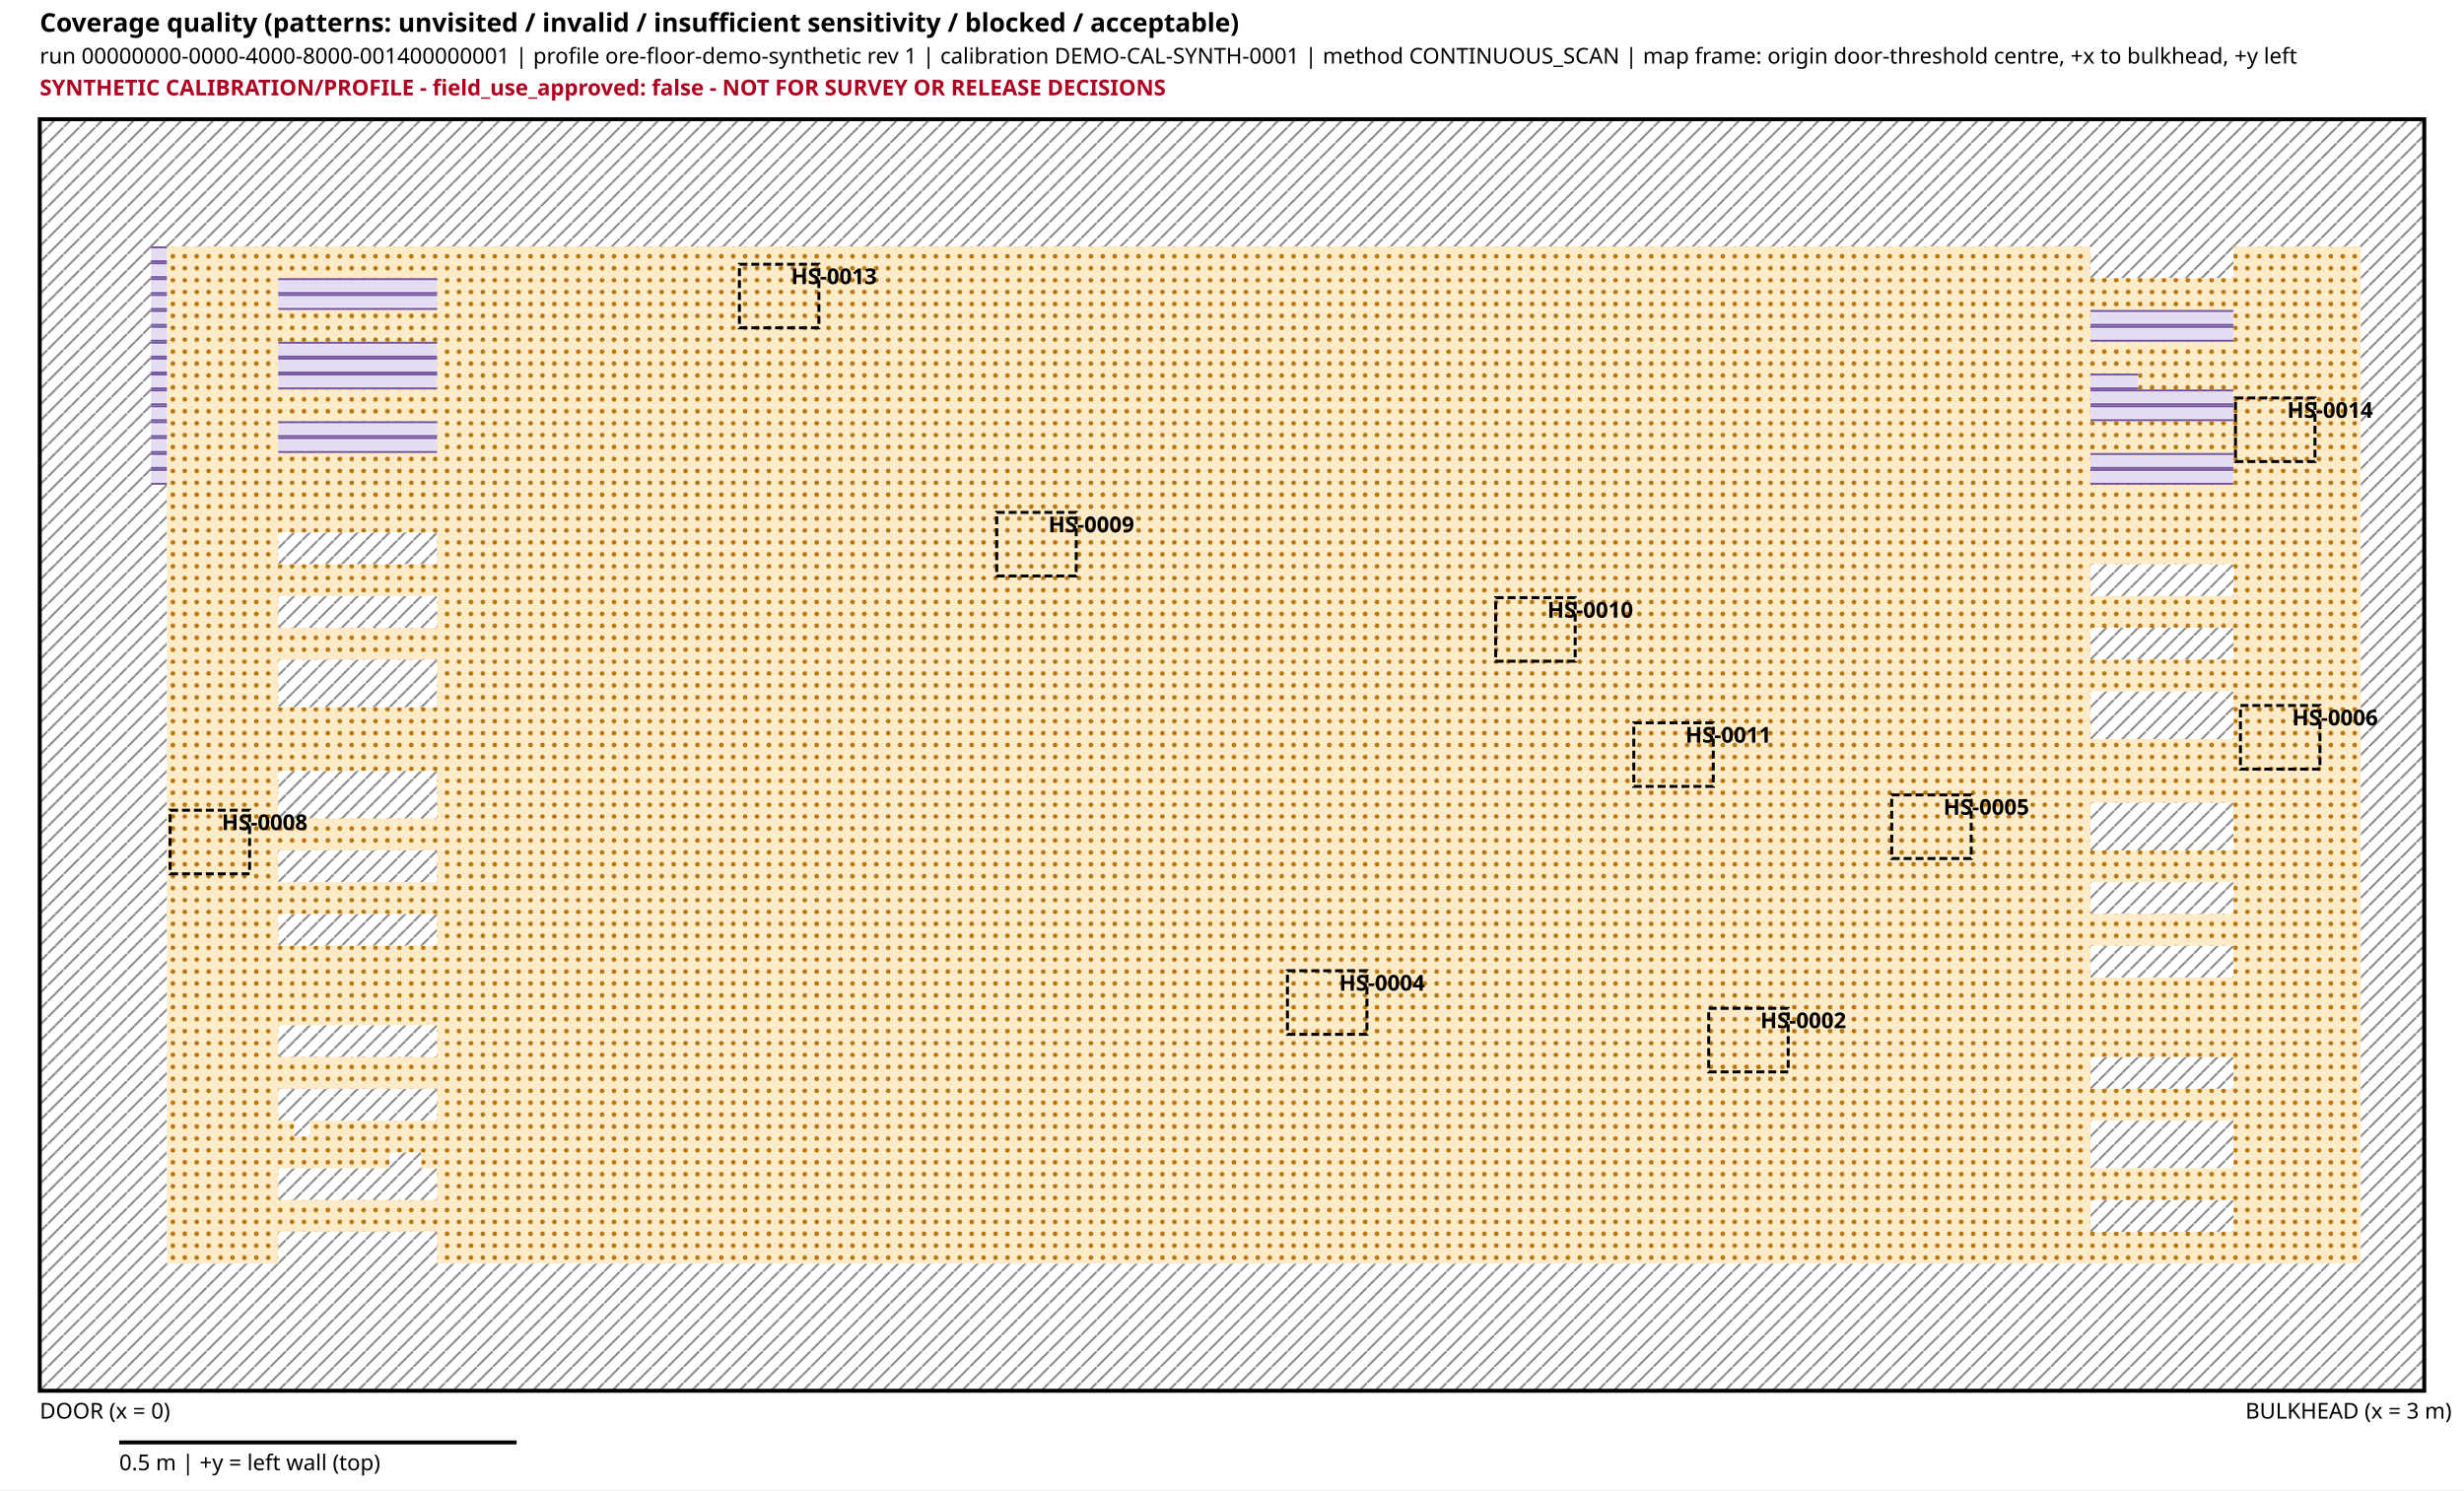
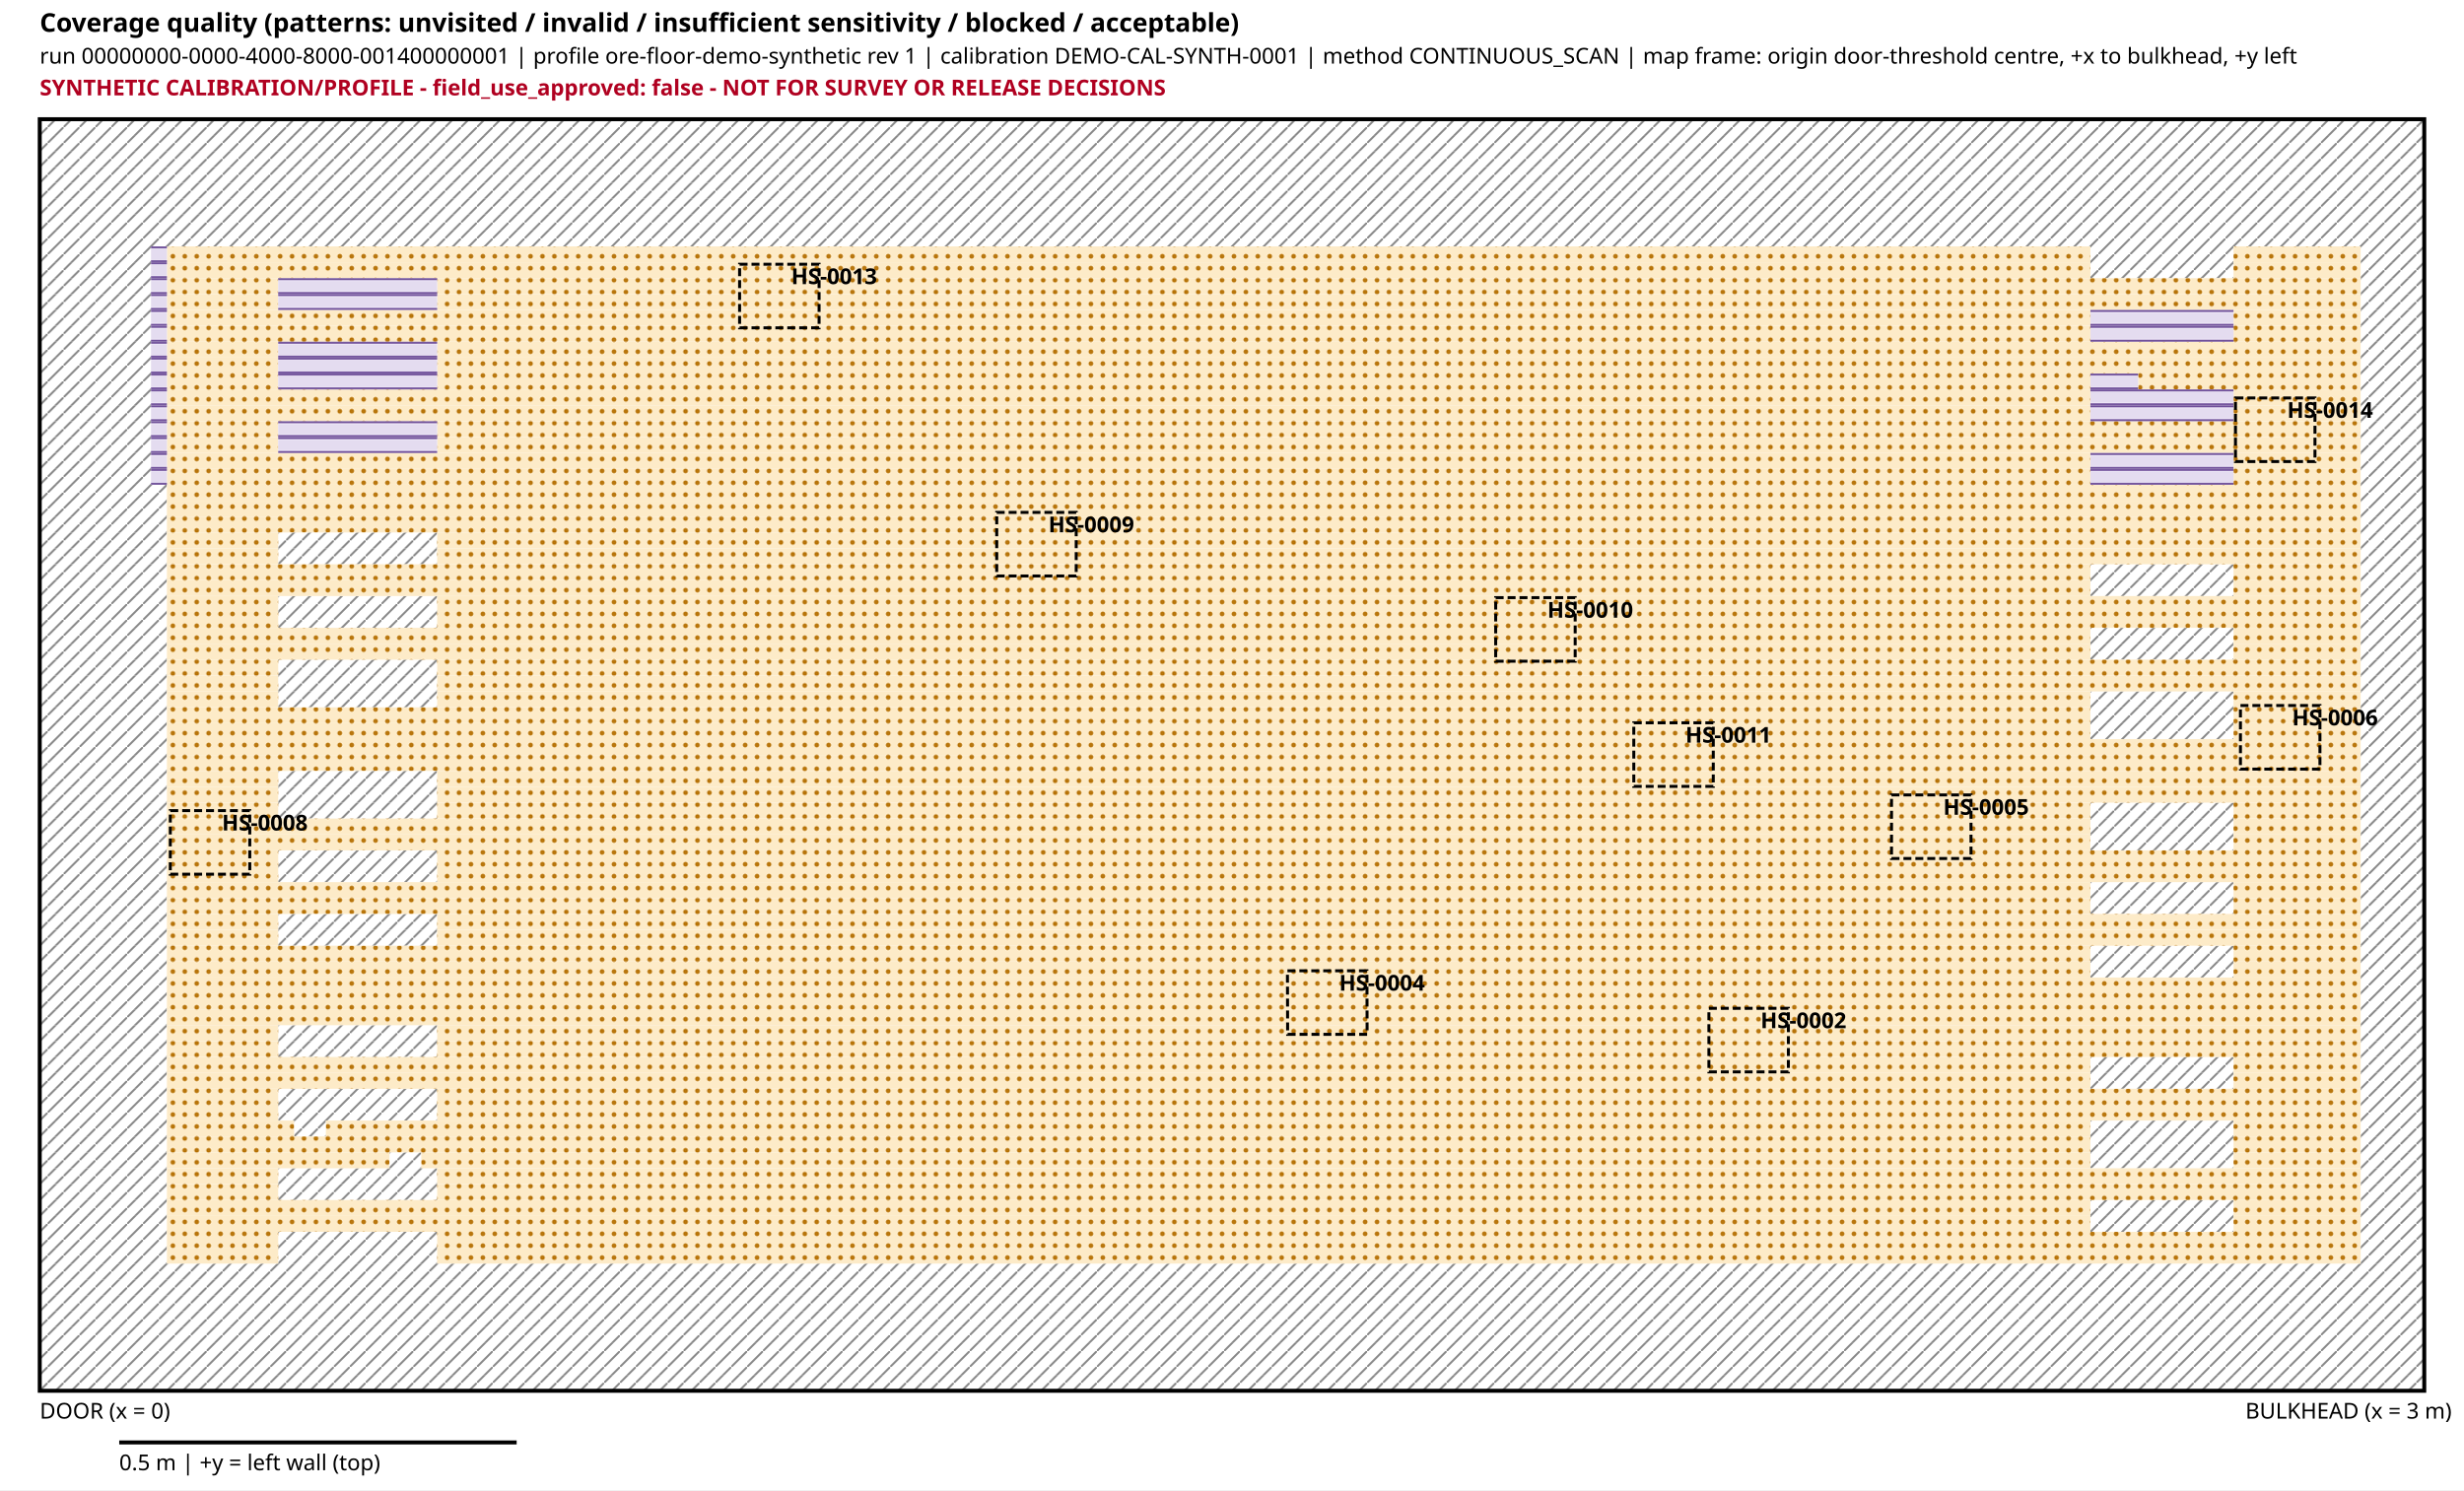
<svg xmlns="http://www.w3.org/2000/svg" width="1240" height="750" viewBox="0 0 1240 750" font-family="sans-serif" font-size="11">
  <defs>
    <pattern id="p-UNVISITED" width="8" height="8" patternUnits="userSpaceOnUse">
      <rect width="8" height="8" fill="#fff" />
      <path d="M0 8L8 0" stroke="#888" stroke-width="1" />
    </pattern>
    <pattern id="p-INVALID_DATA" width="8" height="8" patternUnits="userSpaceOnUse">
      <rect width="8" height="8" fill="#f6d5d5" />
      <path d="M0 0L8 8M0 8L8 0" stroke="#c83c3c" stroke-width="1" />
    </pattern>
    <pattern id="p-INSUFFICIENT_SENSITIVITY" width="6" height="6" patternUnits="userSpaceOnUse">
      <rect width="6" height="6" fill="#fdebc8" />
      <circle cx="3" cy="3" r="1.2" fill="#b9770e" />
    </pattern>
    <pattern id="p-BLOCKED" width="8" height="8" patternUnits="userSpaceOnUse">
      <rect width="8" height="8" fill="#e4dcf0" />
      <path d="M0 4H8" stroke="#785aa0" stroke-width="2" />
    </pattern>
    <pattern id="p-EXCLUDED" width="8" height="8" patternUnits="userSpaceOnUse">
      <rect width="8" height="8" fill="#5a5a5a" />
    </pattern>
    <pattern id="p-ACCEPTABLE" width="8" height="8" patternUnits="userSpaceOnUse">
      <rect width="8" height="8" fill="#2e8b57" />
    </pattern>
  </defs>
  <rect width="1240" height="750" fill="#fff" />
  <text x="20" y="16" font-size="13" font-weight="bold">Coverage quality (patterns: unvisited / invalid / insufficient sensitivity / blocked / acceptable)</text>
  <text x="20" y="32">run 00000000-0000-4000-8000-001400000001 | profile ore-floor-demo-synthetic rev 1 | calibration DEMO-CAL-SYNTH-0001 | method CONTINUOUS_SCAN | map frame: origin door-threshold centre, +x to bulkhead, +y left</text>
  <text x="20" y="48" fill="#b00020" font-weight="bold">SYNTHETIC CALIBRATION/PROFILE - field_use_approved: false - NOT FOR SURVEY OR RELEASE DECISIONS</text>
  <rect x="20.0" y="692.0" width="1200.0" height="8.0" fill="url(#p-UNVISITED)" />
  <rect x="20.0" y="684.0" width="1200.0" height="8.0" fill="url(#p-UNVISITED)" />
  <rect x="20.0" y="676.0" width="1200.0" height="8.0" fill="url(#p-UNVISITED)" />
  <rect x="20.0" y="668.0" width="1200.0" height="8.0" fill="url(#p-UNVISITED)" />
  <rect x="20.0" y="660.0" width="1200.0" height="8.0" fill="url(#p-UNVISITED)" />
  <rect x="20.0" y="652.0" width="1200.0" height="8.0" fill="url(#p-UNVISITED)" />
  <rect x="20.0" y="644.0" width="1200.0" height="8.0" fill="url(#p-UNVISITED)" />
  <rect x="20.0" y="636.0" width="1200.0" height="8.0" fill="url(#p-UNVISITED)" />
  <rect x="20.0" y="628.0" width="64.0" height="8.0" fill="url(#p-UNVISITED)" />
  <rect x="140.0" y="628.0" width="80.0" height="8.0" fill="url(#p-UNVISITED)" />
  <rect x="1188.0" y="628.0" width="32.0" height="8.0" fill="url(#p-UNVISITED)" />
  <rect x="20.0" y="620.0" width="64.0" height="8.0" fill="url(#p-UNVISITED)" />
  <rect x="140.0" y="620.0" width="80.0" height="8.0" fill="url(#p-UNVISITED)" />
  <rect x="1188.0" y="620.0" width="32.0" height="8.0" fill="url(#p-UNVISITED)" />
  <rect x="20.0" y="612.0" width="64.0" height="8.0" fill="url(#p-UNVISITED)" />
  <rect x="1052.0" y="612.0" width="72.0" height="8.0" fill="url(#p-UNVISITED)" />
  <rect x="1188.0" y="612.0" width="32.0" height="8.0" fill="url(#p-UNVISITED)" />
  <rect x="20.0" y="604.0" width="64.0" height="8.0" fill="url(#p-UNVISITED)" />
  <rect x="1052.0" y="604.0" width="72.0" height="8.0" fill="url(#p-UNVISITED)" />
  <rect x="1188.0" y="604.0" width="32.0" height="8.0" fill="url(#p-UNVISITED)" />
  <rect x="20.0" y="596.0" width="64.0" height="8.0" fill="url(#p-UNVISITED)" />
  <rect x="140.0" y="596.0" width="80.0" height="8.0" fill="url(#p-UNVISITED)" />
  <rect x="1188.0" y="596.0" width="32.0" height="8.0" fill="url(#p-UNVISITED)" />
  <rect x="20.0" y="588.0" width="64.0" height="8.0" fill="url(#p-UNVISITED)" />
  <rect x="140.0" y="588.0" width="80.0" height="8.0" fill="url(#p-UNVISITED)" />
  <rect x="1188.0" y="588.0" width="32.0" height="8.0" fill="url(#p-UNVISITED)" />
  <rect x="20.0" y="580.0" width="64.0" height="8.0" fill="url(#p-UNVISITED)" />
  <rect x="196.0" y="580.0" width="16.0" height="8.0" fill="url(#p-UNVISITED)" />
  <rect x="1052.0" y="580.0" width="72.0" height="8.0" fill="url(#p-UNVISITED)" />
  <rect x="1188.0" y="580.0" width="32.0" height="8.0" fill="url(#p-UNVISITED)" />
  <rect x="20.0" y="572.0" width="64.0" height="8.0" fill="url(#p-UNVISITED)" />
  <rect x="1052.0" y="572.0" width="72.0" height="8.0" fill="url(#p-UNVISITED)" />
  <rect x="1188.0" y="572.0" width="32.0" height="8.0" fill="url(#p-UNVISITED)" />
  <rect x="20.0" y="564.0" width="64.0" height="8.0" fill="url(#p-UNVISITED)" />
-   <rect x="148.0" y="564.0" width="8.0" height="8.0" fill="url(#p-UNVISITED)" />
+   <rect x="148.0" y="564.0" width="16.0" height="8.0" fill="url(#p-UNVISITED)" />
  <rect x="1052.0" y="564.0" width="72.0" height="8.0" fill="url(#p-UNVISITED)" />
  <rect x="1188.0" y="564.0" width="32.0" height="8.0" fill="url(#p-UNVISITED)" />
  <rect x="20.0" y="556.0" width="64.0" height="8.0" fill="url(#p-UNVISITED)" />
  <rect x="140.0" y="556.0" width="80.0" height="8.0" fill="url(#p-UNVISITED)" />
  <rect x="1188.0" y="556.0" width="32.0" height="8.0" fill="url(#p-UNVISITED)" />
  <rect x="20.0" y="548.0" width="64.0" height="8.0" fill="url(#p-UNVISITED)" />
  <rect x="140.0" y="548.0" width="80.0" height="8.0" fill="url(#p-UNVISITED)" />
  <rect x="1188.0" y="548.0" width="32.0" height="8.0" fill="url(#p-UNVISITED)" />
  <rect x="20.0" y="540.0" width="64.0" height="8.0" fill="url(#p-UNVISITED)" />
  <rect x="1052.0" y="540.0" width="72.0" height="8.0" fill="url(#p-UNVISITED)" />
  <rect x="1188.0" y="540.0" width="32.0" height="8.0" fill="url(#p-UNVISITED)" />
  <rect x="20.0" y="532.0" width="64.0" height="8.0" fill="url(#p-UNVISITED)" />
  <rect x="1052.0" y="532.0" width="72.0" height="8.0" fill="url(#p-UNVISITED)" />
  <rect x="1188.0" y="532.0" width="32.0" height="8.0" fill="url(#p-UNVISITED)" />
  <rect x="20.0" y="524.0" width="64.0" height="8.0" fill="url(#p-UNVISITED)" />
  <rect x="140.0" y="524.0" width="80.0" height="8.0" fill="url(#p-UNVISITED)" />
  <rect x="1188.0" y="524.0" width="32.0" height="8.0" fill="url(#p-UNVISITED)" />
  <rect x="20.0" y="516.0" width="64.0" height="8.0" fill="url(#p-UNVISITED)" />
  <rect x="140.0" y="516.0" width="80.0" height="8.0" fill="url(#p-UNVISITED)" />
  <rect x="1188.0" y="516.0" width="32.0" height="8.0" fill="url(#p-UNVISITED)" />
  <rect x="20.0" y="508.0" width="64.0" height="8.0" fill="url(#p-UNVISITED)" />
  <rect x="1188.0" y="508.0" width="32.0" height="8.0" fill="url(#p-UNVISITED)" />
  <rect x="20.0" y="500.0" width="64.0" height="8.0" fill="url(#p-UNVISITED)" />
  <rect x="1188.0" y="500.0" width="32.0" height="8.0" fill="url(#p-UNVISITED)" />
  <rect x="20.0" y="492.0" width="64.0" height="8.0" fill="url(#p-UNVISITED)" />
  <rect x="1188.0" y="492.0" width="32.0" height="8.0" fill="url(#p-UNVISITED)" />
  <rect x="20.0" y="484.0" width="64.0" height="8.0" fill="url(#p-UNVISITED)" />
  <rect x="1052.0" y="484.0" width="72.0" height="8.0" fill="url(#p-UNVISITED)" />
  <rect x="1188.0" y="484.0" width="32.0" height="8.0" fill="url(#p-UNVISITED)" />
  <rect x="20.0" y="476.0" width="64.0" height="8.0" fill="url(#p-UNVISITED)" />
  <rect x="1052.0" y="476.0" width="72.0" height="8.0" fill="url(#p-UNVISITED)" />
  <rect x="1188.0" y="476.0" width="32.0" height="8.0" fill="url(#p-UNVISITED)" />
  <rect x="20.0" y="468.0" width="64.0" height="8.0" fill="url(#p-UNVISITED)" />
  <rect x="140.0" y="468.0" width="80.0" height="8.0" fill="url(#p-UNVISITED)" />
  <rect x="1188.0" y="468.0" width="32.0" height="8.0" fill="url(#p-UNVISITED)" />
  <rect x="20.0" y="460.0" width="64.0" height="8.0" fill="url(#p-UNVISITED)" />
  <rect x="140.0" y="460.0" width="80.0" height="8.0" fill="url(#p-UNVISITED)" />
  <rect x="1188.0" y="460.0" width="32.0" height="8.0" fill="url(#p-UNVISITED)" />
  <rect x="20.0" y="452.0" width="64.0" height="8.0" fill="url(#p-UNVISITED)" />
  <rect x="1052.0" y="452.0" width="72.0" height="8.0" fill="url(#p-UNVISITED)" />
  <rect x="1188.0" y="452.0" width="32.0" height="8.0" fill="url(#p-UNVISITED)" />
  <rect x="20.0" y="444.0" width="64.0" height="8.0" fill="url(#p-UNVISITED)" />
  <rect x="1052.0" y="444.0" width="72.0" height="8.0" fill="url(#p-UNVISITED)" />
  <rect x="1188.0" y="444.0" width="32.0" height="8.0" fill="url(#p-UNVISITED)" />
  <rect x="20.0" y="436.0" width="64.0" height="8.0" fill="url(#p-UNVISITED)" />
  <rect x="140.0" y="436.0" width="80.0" height="8.0" fill="url(#p-UNVISITED)" />
  <rect x="1188.0" y="436.0" width="32.0" height="8.0" fill="url(#p-UNVISITED)" />
  <rect x="20.0" y="428.0" width="64.0" height="8.0" fill="url(#p-UNVISITED)" />
  <rect x="140.0" y="428.0" width="80.0" height="8.0" fill="url(#p-UNVISITED)" />
  <rect x="1188.0" y="428.0" width="32.0" height="8.0" fill="url(#p-UNVISITED)" />
  <rect x="20.0" y="420.0" width="64.0" height="8.0" fill="url(#p-UNVISITED)" />
  <rect x="1052.0" y="420.0" width="72.0" height="8.0" fill="url(#p-UNVISITED)" />
  <rect x="1188.0" y="420.0" width="32.0" height="8.0" fill="url(#p-UNVISITED)" />
  <rect x="20.0" y="412.0" width="64.0" height="8.0" fill="url(#p-UNVISITED)" />
  <rect x="1052.0" y="412.0" width="72.0" height="8.0" fill="url(#p-UNVISITED)" />
  <rect x="1188.0" y="412.0" width="32.0" height="8.0" fill="url(#p-UNVISITED)" />
  <rect x="20.0" y="404.0" width="64.0" height="8.0" fill="url(#p-UNVISITED)" />
  <rect x="140.0" y="404.0" width="80.0" height="8.0" fill="url(#p-UNVISITED)" />
  <rect x="1052.0" y="404.0" width="72.0" height="8.0" fill="url(#p-UNVISITED)" />
  <rect x="1188.0" y="404.0" width="32.0" height="8.0" fill="url(#p-UNVISITED)" />
  <rect x="20.0" y="396.0" width="64.0" height="8.0" fill="url(#p-UNVISITED)" />
  <rect x="140.0" y="396.0" width="80.0" height="8.0" fill="url(#p-UNVISITED)" />
  <rect x="1188.0" y="396.0" width="32.0" height="8.0" fill="url(#p-UNVISITED)" />
  <rect x="20.0" y="388.0" width="64.0" height="8.0" fill="url(#p-UNVISITED)" />
  <rect x="140.0" y="388.0" width="80.0" height="8.0" fill="url(#p-UNVISITED)" />
  <rect x="1188.0" y="388.0" width="32.0" height="8.0" fill="url(#p-UNVISITED)" />
  <rect x="20.0" y="380.0" width="64.0" height="8.0" fill="url(#p-UNVISITED)" />
  <rect x="1188.0" y="380.0" width="32.0" height="8.0" fill="url(#p-UNVISITED)" />
  <rect x="20.0" y="372.0" width="64.0" height="8.0" fill="url(#p-UNVISITED)" />
  <rect x="1188.0" y="372.0" width="32.0" height="8.0" fill="url(#p-UNVISITED)" />
  <rect x="20.0" y="364.0" width="64.0" height="8.0" fill="url(#p-UNVISITED)" />
  <rect x="1052.0" y="364.0" width="72.0" height="8.0" fill="url(#p-UNVISITED)" />
  <rect x="1188.0" y="364.0" width="32.0" height="8.0" fill="url(#p-UNVISITED)" />
  <rect x="20.0" y="356.0" width="64.0" height="8.0" fill="url(#p-UNVISITED)" />
  <rect x="1052.0" y="356.0" width="72.0" height="8.0" fill="url(#p-UNVISITED)" />
  <rect x="1188.0" y="356.0" width="32.0" height="8.0" fill="url(#p-UNVISITED)" />
  <rect x="20.0" y="348.0" width="64.0" height="8.0" fill="url(#p-UNVISITED)" />
  <rect x="140.0" y="348.0" width="80.0" height="8.0" fill="url(#p-UNVISITED)" />
  <rect x="1052.0" y="348.0" width="72.0" height="8.0" fill="url(#p-UNVISITED)" />
  <rect x="1188.0" y="348.0" width="32.0" height="8.0" fill="url(#p-UNVISITED)" />
  <rect x="20.0" y="340.0" width="64.0" height="8.0" fill="url(#p-UNVISITED)" />
  <rect x="140.0" y="340.0" width="80.0" height="8.0" fill="url(#p-UNVISITED)" />
  <rect x="1188.0" y="340.0" width="32.0" height="8.0" fill="url(#p-UNVISITED)" />
  <rect x="20.0" y="332.0" width="64.0" height="8.0" fill="url(#p-UNVISITED)" />
  <rect x="140.0" y="332.0" width="80.0" height="8.0" fill="url(#p-UNVISITED)" />
  <rect x="1188.0" y="332.0" width="32.0" height="8.0" fill="url(#p-UNVISITED)" />
  <rect x="20.0" y="324.0" width="64.0" height="8.0" fill="url(#p-UNVISITED)" />
  <rect x="1052.0" y="324.0" width="72.0" height="8.0" fill="url(#p-UNVISITED)" />
  <rect x="1188.0" y="324.0" width="32.0" height="8.0" fill="url(#p-UNVISITED)" />
  <rect x="20.0" y="316.0" width="64.0" height="8.0" fill="url(#p-UNVISITED)" />
  <rect x="1052.0" y="316.0" width="72.0" height="8.0" fill="url(#p-UNVISITED)" />
  <rect x="1188.0" y="316.0" width="32.0" height="8.0" fill="url(#p-UNVISITED)" />
  <rect x="20.0" y="308.0" width="64.0" height="8.0" fill="url(#p-UNVISITED)" />
  <rect x="140.0" y="308.0" width="80.0" height="8.0" fill="url(#p-UNVISITED)" />
  <rect x="1188.0" y="308.0" width="32.0" height="8.0" fill="url(#p-UNVISITED)" />
  <rect x="20.0" y="300.0" width="64.0" height="8.0" fill="url(#p-UNVISITED)" />
  <rect x="140.0" y="300.0" width="80.0" height="8.0" fill="url(#p-UNVISITED)" />
  <rect x="1188.0" y="300.0" width="32.0" height="8.0" fill="url(#p-UNVISITED)" />
  <rect x="20.0" y="292.0" width="64.0" height="8.0" fill="url(#p-UNVISITED)" />
  <rect x="1052.0" y="292.0" width="72.0" height="8.0" fill="url(#p-UNVISITED)" />
  <rect x="1188.0" y="292.0" width="32.0" height="8.0" fill="url(#p-UNVISITED)" />
  <rect x="20.0" y="284.0" width="64.0" height="8.0" fill="url(#p-UNVISITED)" />
  <rect x="1052.0" y="284.0" width="72.0" height="8.0" fill="url(#p-UNVISITED)" />
  <rect x="1188.0" y="284.0" width="32.0" height="8.0" fill="url(#p-UNVISITED)" />
  <rect x="20.0" y="276.0" width="64.0" height="8.0" fill="url(#p-UNVISITED)" />
  <rect x="140.0" y="276.0" width="80.0" height="8.0" fill="url(#p-UNVISITED)" />
  <rect x="1188.0" y="276.0" width="32.0" height="8.0" fill="url(#p-UNVISITED)" />
  <rect x="20.0" y="268.0" width="64.0" height="8.0" fill="url(#p-UNVISITED)" />
  <rect x="140.0" y="268.0" width="80.0" height="8.0" fill="url(#p-UNVISITED)" />
  <rect x="1188.0" y="268.0" width="32.0" height="8.0" fill="url(#p-UNVISITED)" />
  <rect x="20.0" y="260.0" width="64.0" height="8.0" fill="url(#p-UNVISITED)" />
  <rect x="1188.0" y="260.0" width="32.0" height="8.0" fill="url(#p-UNVISITED)" />
  <rect x="20.0" y="252.0" width="64.0" height="8.0" fill="url(#p-UNVISITED)" />
  <rect x="1188.0" y="252.0" width="32.0" height="8.0" fill="url(#p-UNVISITED)" />
  <rect x="20.0" y="244.0" width="64.0" height="8.0" fill="url(#p-UNVISITED)" />
  <rect x="1188.0" y="244.0" width="32.0" height="8.0" fill="url(#p-UNVISITED)" />
  <rect x="20.0" y="236.0" width="56.0" height="8.0" fill="url(#p-UNVISITED)" />
  <rect x="1188.0" y="236.0" width="32.0" height="8.0" fill="url(#p-UNVISITED)" />
  <rect x="20.0" y="228.0" width="56.0" height="8.0" fill="url(#p-UNVISITED)" />
  <rect x="1188.0" y="228.0" width="32.0" height="8.0" fill="url(#p-UNVISITED)" />
  <rect x="20.0" y="220.0" width="56.0" height="8.0" fill="url(#p-UNVISITED)" />
  <rect x="1188.0" y="220.0" width="32.0" height="8.0" fill="url(#p-UNVISITED)" />
  <rect x="20.0" y="212.0" width="56.0" height="8.0" fill="url(#p-UNVISITED)" />
  <rect x="1188.0" y="212.0" width="32.0" height="8.0" fill="url(#p-UNVISITED)" />
  <rect x="20.0" y="204.0" width="56.0" height="8.0" fill="url(#p-UNVISITED)" />
  <rect x="1188.0" y="204.0" width="32.0" height="8.0" fill="url(#p-UNVISITED)" />
  <rect x="20.0" y="196.0" width="56.0" height="8.0" fill="url(#p-UNVISITED)" />
  <rect x="1188.0" y="196.0" width="32.0" height="8.0" fill="url(#p-UNVISITED)" />
  <rect x="20.0" y="188.0" width="56.0" height="8.0" fill="url(#p-UNVISITED)" />
  <rect x="1188.0" y="188.0" width="32.0" height="8.0" fill="url(#p-UNVISITED)" />
  <rect x="20.0" y="180.0" width="56.0" height="8.0" fill="url(#p-UNVISITED)" />
  <rect x="1188.0" y="180.0" width="32.0" height="8.0" fill="url(#p-UNVISITED)" />
  <rect x="20.0" y="172.0" width="56.0" height="8.0" fill="url(#p-UNVISITED)" />
  <rect x="1188.0" y="172.0" width="32.0" height="8.0" fill="url(#p-UNVISITED)" />
  <rect x="20.0" y="164.0" width="56.0" height="8.0" fill="url(#p-UNVISITED)" />
  <rect x="1188.0" y="164.0" width="32.0" height="8.0" fill="url(#p-UNVISITED)" />
  <rect x="20.0" y="156.0" width="56.0" height="8.0" fill="url(#p-UNVISITED)" />
  <rect x="1188.0" y="156.0" width="32.0" height="8.0" fill="url(#p-UNVISITED)" />
  <rect x="20.0" y="148.0" width="56.0" height="8.0" fill="url(#p-UNVISITED)" />
  <rect x="1188.0" y="148.0" width="32.0" height="8.0" fill="url(#p-UNVISITED)" />
  <rect x="20.0" y="140.0" width="56.0" height="8.0" fill="url(#p-UNVISITED)" />
  <rect x="1188.0" y="140.0" width="32.0" height="8.0" fill="url(#p-UNVISITED)" />
  <rect x="20.0" y="132.0" width="56.0" height="8.0" fill="url(#p-UNVISITED)" />
  <rect x="1052.0" y="132.0" width="72.0" height="8.0" fill="url(#p-UNVISITED)" />
  <rect x="1188.0" y="132.0" width="32.0" height="8.0" fill="url(#p-UNVISITED)" />
  <rect x="20.0" y="124.0" width="56.0" height="8.0" fill="url(#p-UNVISITED)" />
  <rect x="1052.0" y="124.0" width="72.0" height="8.0" fill="url(#p-UNVISITED)" />
  <rect x="1188.0" y="124.0" width="32.0" height="8.0" fill="url(#p-UNVISITED)" />
  <rect x="20.0" y="116.0" width="1200.0" height="8.0" fill="url(#p-UNVISITED)" />
  <rect x="20.0" y="108.0" width="1200.0" height="8.0" fill="url(#p-UNVISITED)" />
  <rect x="20.0" y="100.0" width="1200.0" height="8.0" fill="url(#p-UNVISITED)" />
  <rect x="20.0" y="92.0" width="1200.0" height="8.0" fill="url(#p-UNVISITED)" />
  <rect x="20.0" y="84.0" width="1200.0" height="8.0" fill="url(#p-UNVISITED)" />
  <rect x="20.0" y="76.0" width="1200.0" height="8.0" fill="url(#p-UNVISITED)" />
  <rect x="20.0" y="68.0" width="1200.0" height="8.0" fill="url(#p-UNVISITED)" />
  <rect x="20.0" y="60.0" width="1200.0" height="8.0" fill="url(#p-UNVISITED)" />
  <rect x="84.0" y="628.0" width="56.0" height="8.0" fill="url(#p-INSUFFICIENT_SENSITIVITY)" />
  <rect x="220.0" y="628.0" width="968.0" height="8.0" fill="url(#p-INSUFFICIENT_SENSITIVITY)" />
  <rect x="84.0" y="620.0" width="56.0" height="8.0" fill="url(#p-INSUFFICIENT_SENSITIVITY)" />
  <rect x="220.0" y="620.0" width="968.0" height="8.0" fill="url(#p-INSUFFICIENT_SENSITIVITY)" />
  <rect x="84.0" y="612.0" width="968.0" height="8.0" fill="url(#p-INSUFFICIENT_SENSITIVITY)" />
  <rect x="1124.0" y="612.0" width="64.0" height="8.0" fill="url(#p-INSUFFICIENT_SENSITIVITY)" />
  <rect x="84.0" y="604.0" width="968.0" height="8.0" fill="url(#p-INSUFFICIENT_SENSITIVITY)" />
  <rect x="1124.0" y="604.0" width="64.0" height="8.0" fill="url(#p-INSUFFICIENT_SENSITIVITY)" />
  <rect x="84.0" y="596.0" width="56.0" height="8.0" fill="url(#p-INSUFFICIENT_SENSITIVITY)" />
  <rect x="220.0" y="596.0" width="968.0" height="8.0" fill="url(#p-INSUFFICIENT_SENSITIVITY)" />
  <rect x="84.0" y="588.0" width="56.0" height="8.0" fill="url(#p-INSUFFICIENT_SENSITIVITY)" />
  <rect x="220.0" y="588.0" width="968.0" height="8.0" fill="url(#p-INSUFFICIENT_SENSITIVITY)" />
  <rect x="84.0" y="580.0" width="112.0" height="8.0" fill="url(#p-INSUFFICIENT_SENSITIVITY)" />
  <rect x="212.0" y="580.0" width="840.0" height="8.0" fill="url(#p-INSUFFICIENT_SENSITIVITY)" />
  <rect x="1124.0" y="580.0" width="64.0" height="8.0" fill="url(#p-INSUFFICIENT_SENSITIVITY)" />
  <rect x="84.0" y="572.0" width="968.0" height="8.0" fill="url(#p-INSUFFICIENT_SENSITIVITY)" />
  <rect x="1124.0" y="572.0" width="64.0" height="8.0" fill="url(#p-INSUFFICIENT_SENSITIVITY)" />
  <rect x="84.0" y="564.0" width="64.0" height="8.0" fill="url(#p-INSUFFICIENT_SENSITIVITY)" />
-   <rect x="156.0" y="564.0" width="896.0" height="8.0" fill="url(#p-INSUFFICIENT_SENSITIVITY)" />
+   <rect x="164.0" y="564.0" width="888.0" height="8.0" fill="url(#p-INSUFFICIENT_SENSITIVITY)" />
  <rect x="1124.0" y="564.0" width="64.0" height="8.0" fill="url(#p-INSUFFICIENT_SENSITIVITY)" />
  <rect x="84.0" y="556.0" width="56.0" height="8.0" fill="url(#p-INSUFFICIENT_SENSITIVITY)" />
  <rect x="220.0" y="556.0" width="968.0" height="8.0" fill="url(#p-INSUFFICIENT_SENSITIVITY)" />
  <rect x="84.0" y="548.0" width="56.0" height="8.0" fill="url(#p-INSUFFICIENT_SENSITIVITY)" />
  <rect x="220.0" y="548.0" width="968.0" height="8.0" fill="url(#p-INSUFFICIENT_SENSITIVITY)" />
  <rect x="84.0" y="540.0" width="968.0" height="8.0" fill="url(#p-INSUFFICIENT_SENSITIVITY)" />
  <rect x="1124.0" y="540.0" width="64.0" height="8.0" fill="url(#p-INSUFFICIENT_SENSITIVITY)" />
  <rect x="84.0" y="532.0" width="968.0" height="8.0" fill="url(#p-INSUFFICIENT_SENSITIVITY)" />
  <rect x="1124.0" y="532.0" width="64.0" height="8.0" fill="url(#p-INSUFFICIENT_SENSITIVITY)" />
  <rect x="84.0" y="524.0" width="56.0" height="8.0" fill="url(#p-INSUFFICIENT_SENSITIVITY)" />
  <rect x="220.0" y="524.0" width="968.0" height="8.0" fill="url(#p-INSUFFICIENT_SENSITIVITY)" />
  <rect x="84.0" y="516.0" width="56.0" height="8.0" fill="url(#p-INSUFFICIENT_SENSITIVITY)" />
  <rect x="220.0" y="516.0" width="968.0" height="8.0" fill="url(#p-INSUFFICIENT_SENSITIVITY)" />
  <rect x="84.0" y="508.0" width="1104.0" height="8.0" fill="url(#p-INSUFFICIENT_SENSITIVITY)" />
  <rect x="84.0" y="500.0" width="1104.0" height="8.0" fill="url(#p-INSUFFICIENT_SENSITIVITY)" />
  <rect x="84.0" y="492.0" width="1104.0" height="8.0" fill="url(#p-INSUFFICIENT_SENSITIVITY)" />
  <rect x="84.0" y="484.0" width="968.0" height="8.0" fill="url(#p-INSUFFICIENT_SENSITIVITY)" />
  <rect x="1124.0" y="484.0" width="64.0" height="8.0" fill="url(#p-INSUFFICIENT_SENSITIVITY)" />
  <rect x="84.0" y="476.0" width="968.0" height="8.0" fill="url(#p-INSUFFICIENT_SENSITIVITY)" />
  <rect x="1124.0" y="476.0" width="64.0" height="8.0" fill="url(#p-INSUFFICIENT_SENSITIVITY)" />
  <rect x="84.0" y="468.0" width="56.0" height="8.0" fill="url(#p-INSUFFICIENT_SENSITIVITY)" />
  <rect x="220.0" y="468.0" width="968.0" height="8.0" fill="url(#p-INSUFFICIENT_SENSITIVITY)" />
  <rect x="84.0" y="460.0" width="56.0" height="8.0" fill="url(#p-INSUFFICIENT_SENSITIVITY)" />
  <rect x="220.0" y="460.0" width="968.0" height="8.0" fill="url(#p-INSUFFICIENT_SENSITIVITY)" />
  <rect x="84.0" y="452.0" width="968.0" height="8.0" fill="url(#p-INSUFFICIENT_SENSITIVITY)" />
  <rect x="1124.0" y="452.0" width="64.0" height="8.0" fill="url(#p-INSUFFICIENT_SENSITIVITY)" />
  <rect x="84.0" y="444.0" width="968.0" height="8.0" fill="url(#p-INSUFFICIENT_SENSITIVITY)" />
  <rect x="1124.0" y="444.0" width="64.0" height="8.0" fill="url(#p-INSUFFICIENT_SENSITIVITY)" />
  <rect x="84.0" y="436.0" width="56.0" height="8.0" fill="url(#p-INSUFFICIENT_SENSITIVITY)" />
  <rect x="220.0" y="436.0" width="968.0" height="8.0" fill="url(#p-INSUFFICIENT_SENSITIVITY)" />
  <rect x="84.0" y="428.0" width="56.0" height="8.0" fill="url(#p-INSUFFICIENT_SENSITIVITY)" />
  <rect x="220.0" y="428.0" width="968.0" height="8.0" fill="url(#p-INSUFFICIENT_SENSITIVITY)" />
  <rect x="84.0" y="420.0" width="968.0" height="8.0" fill="url(#p-INSUFFICIENT_SENSITIVITY)" />
  <rect x="1124.0" y="420.0" width="64.0" height="8.0" fill="url(#p-INSUFFICIENT_SENSITIVITY)" />
  <rect x="84.0" y="412.0" width="968.0" height="8.0" fill="url(#p-INSUFFICIENT_SENSITIVITY)" />
  <rect x="1124.0" y="412.0" width="64.0" height="8.0" fill="url(#p-INSUFFICIENT_SENSITIVITY)" />
  <rect x="84.0" y="404.0" width="56.0" height="8.0" fill="url(#p-INSUFFICIENT_SENSITIVITY)" />
  <rect x="220.0" y="404.0" width="832.0" height="8.0" fill="url(#p-INSUFFICIENT_SENSITIVITY)" />
  <rect x="1124.0" y="404.0" width="64.0" height="8.0" fill="url(#p-INSUFFICIENT_SENSITIVITY)" />
  <rect x="84.0" y="396.0" width="56.0" height="8.0" fill="url(#p-INSUFFICIENT_SENSITIVITY)" />
  <rect x="220.0" y="396.0" width="968.0" height="8.0" fill="url(#p-INSUFFICIENT_SENSITIVITY)" />
  <rect x="84.0" y="388.0" width="56.0" height="8.0" fill="url(#p-INSUFFICIENT_SENSITIVITY)" />
  <rect x="220.0" y="388.0" width="968.0" height="8.0" fill="url(#p-INSUFFICIENT_SENSITIVITY)" />
  <rect x="84.0" y="380.0" width="1104.0" height="8.0" fill="url(#p-INSUFFICIENT_SENSITIVITY)" />
  <rect x="84.0" y="372.0" width="1104.0" height="8.0" fill="url(#p-INSUFFICIENT_SENSITIVITY)" />
  <rect x="84.0" y="364.0" width="968.0" height="8.0" fill="url(#p-INSUFFICIENT_SENSITIVITY)" />
  <rect x="1124.0" y="364.0" width="64.0" height="8.0" fill="url(#p-INSUFFICIENT_SENSITIVITY)" />
  <rect x="84.0" y="356.0" width="968.0" height="8.0" fill="url(#p-INSUFFICIENT_SENSITIVITY)" />
  <rect x="1124.0" y="356.0" width="64.0" height="8.0" fill="url(#p-INSUFFICIENT_SENSITIVITY)" />
  <rect x="84.0" y="348.0" width="56.0" height="8.0" fill="url(#p-INSUFFICIENT_SENSITIVITY)" />
  <rect x="220.0" y="348.0" width="832.0" height="8.0" fill="url(#p-INSUFFICIENT_SENSITIVITY)" />
  <rect x="1124.0" y="348.0" width="64.0" height="8.0" fill="url(#p-INSUFFICIENT_SENSITIVITY)" />
  <rect x="84.0" y="340.0" width="56.0" height="8.0" fill="url(#p-INSUFFICIENT_SENSITIVITY)" />
  <rect x="220.0" y="340.0" width="968.0" height="8.0" fill="url(#p-INSUFFICIENT_SENSITIVITY)" />
  <rect x="84.0" y="332.0" width="56.0" height="8.0" fill="url(#p-INSUFFICIENT_SENSITIVITY)" />
  <rect x="220.0" y="332.0" width="968.0" height="8.0" fill="url(#p-INSUFFICIENT_SENSITIVITY)" />
  <rect x="84.0" y="324.0" width="968.0" height="8.0" fill="url(#p-INSUFFICIENT_SENSITIVITY)" />
  <rect x="1124.0" y="324.0" width="64.0" height="8.0" fill="url(#p-INSUFFICIENT_SENSITIVITY)" />
  <rect x="84.0" y="316.0" width="968.0" height="8.0" fill="url(#p-INSUFFICIENT_SENSITIVITY)" />
  <rect x="1124.0" y="316.0" width="64.0" height="8.0" fill="url(#p-INSUFFICIENT_SENSITIVITY)" />
  <rect x="84.0" y="308.0" width="56.0" height="8.0" fill="url(#p-INSUFFICIENT_SENSITIVITY)" />
  <rect x="220.0" y="308.0" width="968.0" height="8.0" fill="url(#p-INSUFFICIENT_SENSITIVITY)" />
  <rect x="84.0" y="300.0" width="56.0" height="8.0" fill="url(#p-INSUFFICIENT_SENSITIVITY)" />
  <rect x="220.0" y="300.0" width="968.0" height="8.0" fill="url(#p-INSUFFICIENT_SENSITIVITY)" />
  <rect x="84.0" y="292.0" width="968.0" height="8.0" fill="url(#p-INSUFFICIENT_SENSITIVITY)" />
  <rect x="1124.0" y="292.0" width="64.0" height="8.0" fill="url(#p-INSUFFICIENT_SENSITIVITY)" />
  <rect x="84.0" y="284.0" width="968.0" height="8.0" fill="url(#p-INSUFFICIENT_SENSITIVITY)" />
  <rect x="1124.0" y="284.0" width="64.0" height="8.0" fill="url(#p-INSUFFICIENT_SENSITIVITY)" />
  <rect x="84.0" y="276.0" width="56.0" height="8.0" fill="url(#p-INSUFFICIENT_SENSITIVITY)" />
  <rect x="220.0" y="276.0" width="968.0" height="8.0" fill="url(#p-INSUFFICIENT_SENSITIVITY)" />
  <rect x="84.0" y="268.0" width="56.0" height="8.0" fill="url(#p-INSUFFICIENT_SENSITIVITY)" />
  <rect x="220.0" y="268.0" width="968.0" height="8.0" fill="url(#p-INSUFFICIENT_SENSITIVITY)" />
  <rect x="84.0" y="260.0" width="1104.0" height="8.0" fill="url(#p-INSUFFICIENT_SENSITIVITY)" />
  <rect x="84.0" y="252.0" width="1104.0" height="8.0" fill="url(#p-INSUFFICIENT_SENSITIVITY)" />
  <rect x="84.0" y="244.0" width="1104.0" height="8.0" fill="url(#p-INSUFFICIENT_SENSITIVITY)" />
  <rect x="84.0" y="236.0" width="968.0" height="8.0" fill="url(#p-INSUFFICIENT_SENSITIVITY)" />
  <rect x="1124.0" y="236.0" width="64.0" height="8.0" fill="url(#p-INSUFFICIENT_SENSITIVITY)" />
  <rect x="84.0" y="228.0" width="968.0" height="8.0" fill="url(#p-INSUFFICIENT_SENSITIVITY)" />
  <rect x="1124.0" y="228.0" width="64.0" height="8.0" fill="url(#p-INSUFFICIENT_SENSITIVITY)" />
  <rect x="84.0" y="220.0" width="56.0" height="8.0" fill="url(#p-INSUFFICIENT_SENSITIVITY)" />
  <rect x="220.0" y="220.0" width="968.0" height="8.0" fill="url(#p-INSUFFICIENT_SENSITIVITY)" />
  <rect x="84.0" y="212.0" width="56.0" height="8.0" fill="url(#p-INSUFFICIENT_SENSITIVITY)" />
  <rect x="220.0" y="212.0" width="968.0" height="8.0" fill="url(#p-INSUFFICIENT_SENSITIVITY)" />
  <rect x="84.0" y="204.0" width="968.0" height="8.0" fill="url(#p-INSUFFICIENT_SENSITIVITY)" />
  <rect x="1124.0" y="204.0" width="64.0" height="8.0" fill="url(#p-INSUFFICIENT_SENSITIVITY)" />
  <rect x="84.0" y="196.0" width="968.0" height="8.0" fill="url(#p-INSUFFICIENT_SENSITIVITY)" />
  <rect x="1124.0" y="196.0" width="64.0" height="8.0" fill="url(#p-INSUFFICIENT_SENSITIVITY)" />
  <rect x="84.0" y="188.0" width="56.0" height="8.0" fill="url(#p-INSUFFICIENT_SENSITIVITY)" />
  <rect x="220.0" y="188.0" width="832.0" height="8.0" fill="url(#p-INSUFFICIENT_SENSITIVITY)" />
  <rect x="1076.0" y="188.0" width="112.0" height="8.0" fill="url(#p-INSUFFICIENT_SENSITIVITY)" />
  <rect x="84.0" y="180.0" width="56.0" height="8.0" fill="url(#p-INSUFFICIENT_SENSITIVITY)" />
  <rect x="220.0" y="180.0" width="968.0" height="8.0" fill="url(#p-INSUFFICIENT_SENSITIVITY)" />
  <rect x="84.0" y="172.0" width="56.0" height="8.0" fill="url(#p-INSUFFICIENT_SENSITIVITY)" />
  <rect x="220.0" y="172.0" width="968.0" height="8.0" fill="url(#p-INSUFFICIENT_SENSITIVITY)" />
  <rect x="84.0" y="164.0" width="968.0" height="8.0" fill="url(#p-INSUFFICIENT_SENSITIVITY)" />
  <rect x="1124.0" y="164.0" width="64.0" height="8.0" fill="url(#p-INSUFFICIENT_SENSITIVITY)" />
  <rect x="84.0" y="156.0" width="968.0" height="8.0" fill="url(#p-INSUFFICIENT_SENSITIVITY)" />
  <rect x="1124.0" y="156.0" width="64.0" height="8.0" fill="url(#p-INSUFFICIENT_SENSITIVITY)" />
  <rect x="84.0" y="148.0" width="56.0" height="8.0" fill="url(#p-INSUFFICIENT_SENSITIVITY)" />
  <rect x="220.0" y="148.0" width="968.0" height="8.0" fill="url(#p-INSUFFICIENT_SENSITIVITY)" />
  <rect x="84.0" y="140.0" width="56.0" height="8.0" fill="url(#p-INSUFFICIENT_SENSITIVITY)" />
  <rect x="220.0" y="140.0" width="968.0" height="8.0" fill="url(#p-INSUFFICIENT_SENSITIVITY)" />
  <rect x="84.0" y="132.0" width="968.0" height="8.0" fill="url(#p-INSUFFICIENT_SENSITIVITY)" />
  <rect x="1124.0" y="132.0" width="64.0" height="8.0" fill="url(#p-INSUFFICIENT_SENSITIVITY)" />
  <rect x="84.0" y="124.0" width="968.0" height="8.0" fill="url(#p-INSUFFICIENT_SENSITIVITY)" />
  <rect x="1124.0" y="124.0" width="64.0" height="8.0" fill="url(#p-INSUFFICIENT_SENSITIVITY)" />
  <rect x="76.0" y="236.0" width="8.0" height="8.0" fill="url(#p-BLOCKED)" />
  <rect x="1052.0" y="236.0" width="72.0" height="8.0" fill="url(#p-BLOCKED)" />
  <rect x="76.0" y="228.0" width="8.0" height="8.0" fill="url(#p-BLOCKED)" />
  <rect x="1052.0" y="228.0" width="72.0" height="8.0" fill="url(#p-BLOCKED)" />
  <rect x="76.0" y="220.0" width="8.0" height="8.0" fill="url(#p-BLOCKED)" />
  <rect x="140.0" y="220.0" width="80.0" height="8.0" fill="url(#p-BLOCKED)" />
  <rect x="76.0" y="212.0" width="8.0" height="8.0" fill="url(#p-BLOCKED)" />
  <rect x="140.0" y="212.0" width="80.0" height="8.0" fill="url(#p-BLOCKED)" />
  <rect x="76.0" y="204.0" width="8.0" height="8.0" fill="url(#p-BLOCKED)" />
  <rect x="1052.0" y="204.0" width="72.0" height="8.0" fill="url(#p-BLOCKED)" />
  <rect x="76.0" y="196.0" width="8.0" height="8.0" fill="url(#p-BLOCKED)" />
  <rect x="1052.0" y="196.0" width="72.0" height="8.0" fill="url(#p-BLOCKED)" />
  <rect x="76.0" y="188.0" width="8.0" height="8.0" fill="url(#p-BLOCKED)" />
  <rect x="140.0" y="188.0" width="80.0" height="8.0" fill="url(#p-BLOCKED)" />
  <rect x="1052.0" y="188.0" width="24.0" height="8.0" fill="url(#p-BLOCKED)" />
  <rect x="76.0" y="180.0" width="8.0" height="8.0" fill="url(#p-BLOCKED)" />
  <rect x="140.0" y="180.0" width="80.0" height="8.0" fill="url(#p-BLOCKED)" />
  <rect x="76.0" y="172.0" width="8.0" height="8.0" fill="url(#p-BLOCKED)" />
  <rect x="140.0" y="172.0" width="80.0" height="8.0" fill="url(#p-BLOCKED)" />
  <rect x="76.0" y="164.0" width="8.0" height="8.0" fill="url(#p-BLOCKED)" />
  <rect x="1052.0" y="164.0" width="72.0" height="8.0" fill="url(#p-BLOCKED)" />
  <rect x="76.0" y="156.0" width="8.0" height="8.0" fill="url(#p-BLOCKED)" />
  <rect x="1052.0" y="156.0" width="72.0" height="8.0" fill="url(#p-BLOCKED)" />
  <rect x="76.0" y="148.0" width="8.0" height="8.0" fill="url(#p-BLOCKED)" />
  <rect x="140.0" y="148.0" width="80.0" height="8.0" fill="url(#p-BLOCKED)" />
  <rect x="76.0" y="140.0" width="8.0" height="8.0" fill="url(#p-BLOCKED)" />
  <rect x="140.0" y="140.0" width="80.0" height="8.0" fill="url(#p-BLOCKED)" />
  <rect x="76.0" y="132.0" width="8.0" height="8.0" fill="url(#p-BLOCKED)" />
  <rect x="76.0" y="124.0" width="8.0" height="8.0" fill="url(#p-BLOCKED)" />
  <rect x="20.0" y="60.0" width="1200.0" height="640.0" fill="none" stroke="#000" stroke-width="2" />
  <text x="20.0" y="714.0">DOOR (x = 0)</text>
  <text x="1130.0" y="714.0">BULKHEAD (x = 3 m)</text>
  <line x1="60.0" y1="726.0" x2="260.0" y2="726.0" stroke="#000" stroke-width="2" />
  <text x="60.0" y="740.0">0.5 m | +y = left wall (top)</text>
-   <polygon points="859.9,539.5 899.9,539.5 899.9,507.5 859.9,507.5" fill="none" stroke="#000" stroke-width="1.5" stroke-dasharray="4 2" />
-   <text x="885.9" y="517.5" font-weight="bold">HS-0002</text>
-   <polygon points="647.9,520.6 687.9,520.6 687.9,488.6 647.9,488.6" fill="none" stroke="#000" stroke-width="1.5" stroke-dasharray="4 2" />
+   <polygon points="860.0,539.5 900.0,539.5 900.0,507.5 860.0,507.5" fill="none" stroke="#000" stroke-width="1.5" stroke-dasharray="4 2" />
+   <text x="886.0" y="517.5" font-weight="bold">HS-0002</text>
+   <polygon points="648.0,520.6 688.0,520.6 687.9,488.6 647.9,488.6" fill="none" stroke="#000" stroke-width="1.5" stroke-dasharray="4 2" />
  <text x="673.9" y="498.6" font-weight="bold">HS-0004</text>
-   <polygon points="992.0,400.1 952.0,400.1 952.0,432.1 992.0,432.1" fill="none" stroke="#000" stroke-width="1.5" stroke-dasharray="4 2" />
-   <text x="978.0" y="410.1" font-weight="bold">HS-0005</text>
+   <polygon points="991.9,400.1 951.9,400.1 951.9,432.1 991.9,432.1" fill="none" stroke="#000" stroke-width="1.5" stroke-dasharray="4 2" />
+   <text x="977.9" y="410.1" font-weight="bold">HS-0005</text>
  <polygon points="1127.5,387.1 1167.5,387.1 1167.5,355.1 1127.5,355.1" fill="none" stroke="#000" stroke-width="1.5" stroke-dasharray="4 2" />
  <text x="1153.5" y="365.1" font-weight="bold">HS-0006</text>
-   <polygon points="125.6,407.8 85.6,407.8 85.6,439.8 125.6,439.8" fill="none" stroke="#000" stroke-width="1.5" stroke-dasharray="4 2" />
-   <text x="111.6" y="417.8" font-weight="bold">HS-0008</text>
+   <polygon points="125.7,408.0 85.7,408.0 85.7,440.0 125.7,440.0" fill="none" stroke="#000" stroke-width="1.5" stroke-dasharray="4 2" />
+   <text x="111.7" y="418.0" font-weight="bold">HS-0008</text>
  <polygon points="501.6,289.9 541.6,289.9 541.6,257.9 501.6,257.9" fill="none" stroke="#000" stroke-width="1.5" stroke-dasharray="4 2" />
  <text x="527.6" y="267.9" font-weight="bold">HS-0009</text>
  <polygon points="792.7,300.8 752.7,300.8 752.7,332.8 792.7,332.8" fill="none" stroke="#000" stroke-width="1.5" stroke-dasharray="4 2" />
  <text x="778.7" y="310.9" font-weight="bold">HS-0010</text>
  <polygon points="822.2,395.8 862.2,395.8 862.2,363.8 822.2,363.8" fill="none" stroke="#000" stroke-width="1.5" stroke-dasharray="4 2" />
  <text x="848.2" y="373.8" font-weight="bold">HS-0011</text>
-   <polygon points="372.1,165.0 412.1,165.0 412.1,133.0 372.1,133.0" fill="none" stroke="#000" stroke-width="1.5" stroke-dasharray="4 2" />
-   <text x="398.1" y="143.0" font-weight="bold">HS-0013</text>
+   <polygon points="372.2,165.0 412.2,165.0 412.2,133.0 372.2,133.0" fill="none" stroke="#000" stroke-width="1.5" stroke-dasharray="4 2" />
+   <text x="398.2" y="143.0" font-weight="bold">HS-0013</text>
  <polygon points="1125.0,232.3 1165.0,232.3 1165.0,200.3 1125.0,200.3" fill="none" stroke="#000" stroke-width="1.5" stroke-dasharray="4 2" />
  <text x="1151.0" y="210.3" font-weight="bold">HS-0014</text>
</svg>
